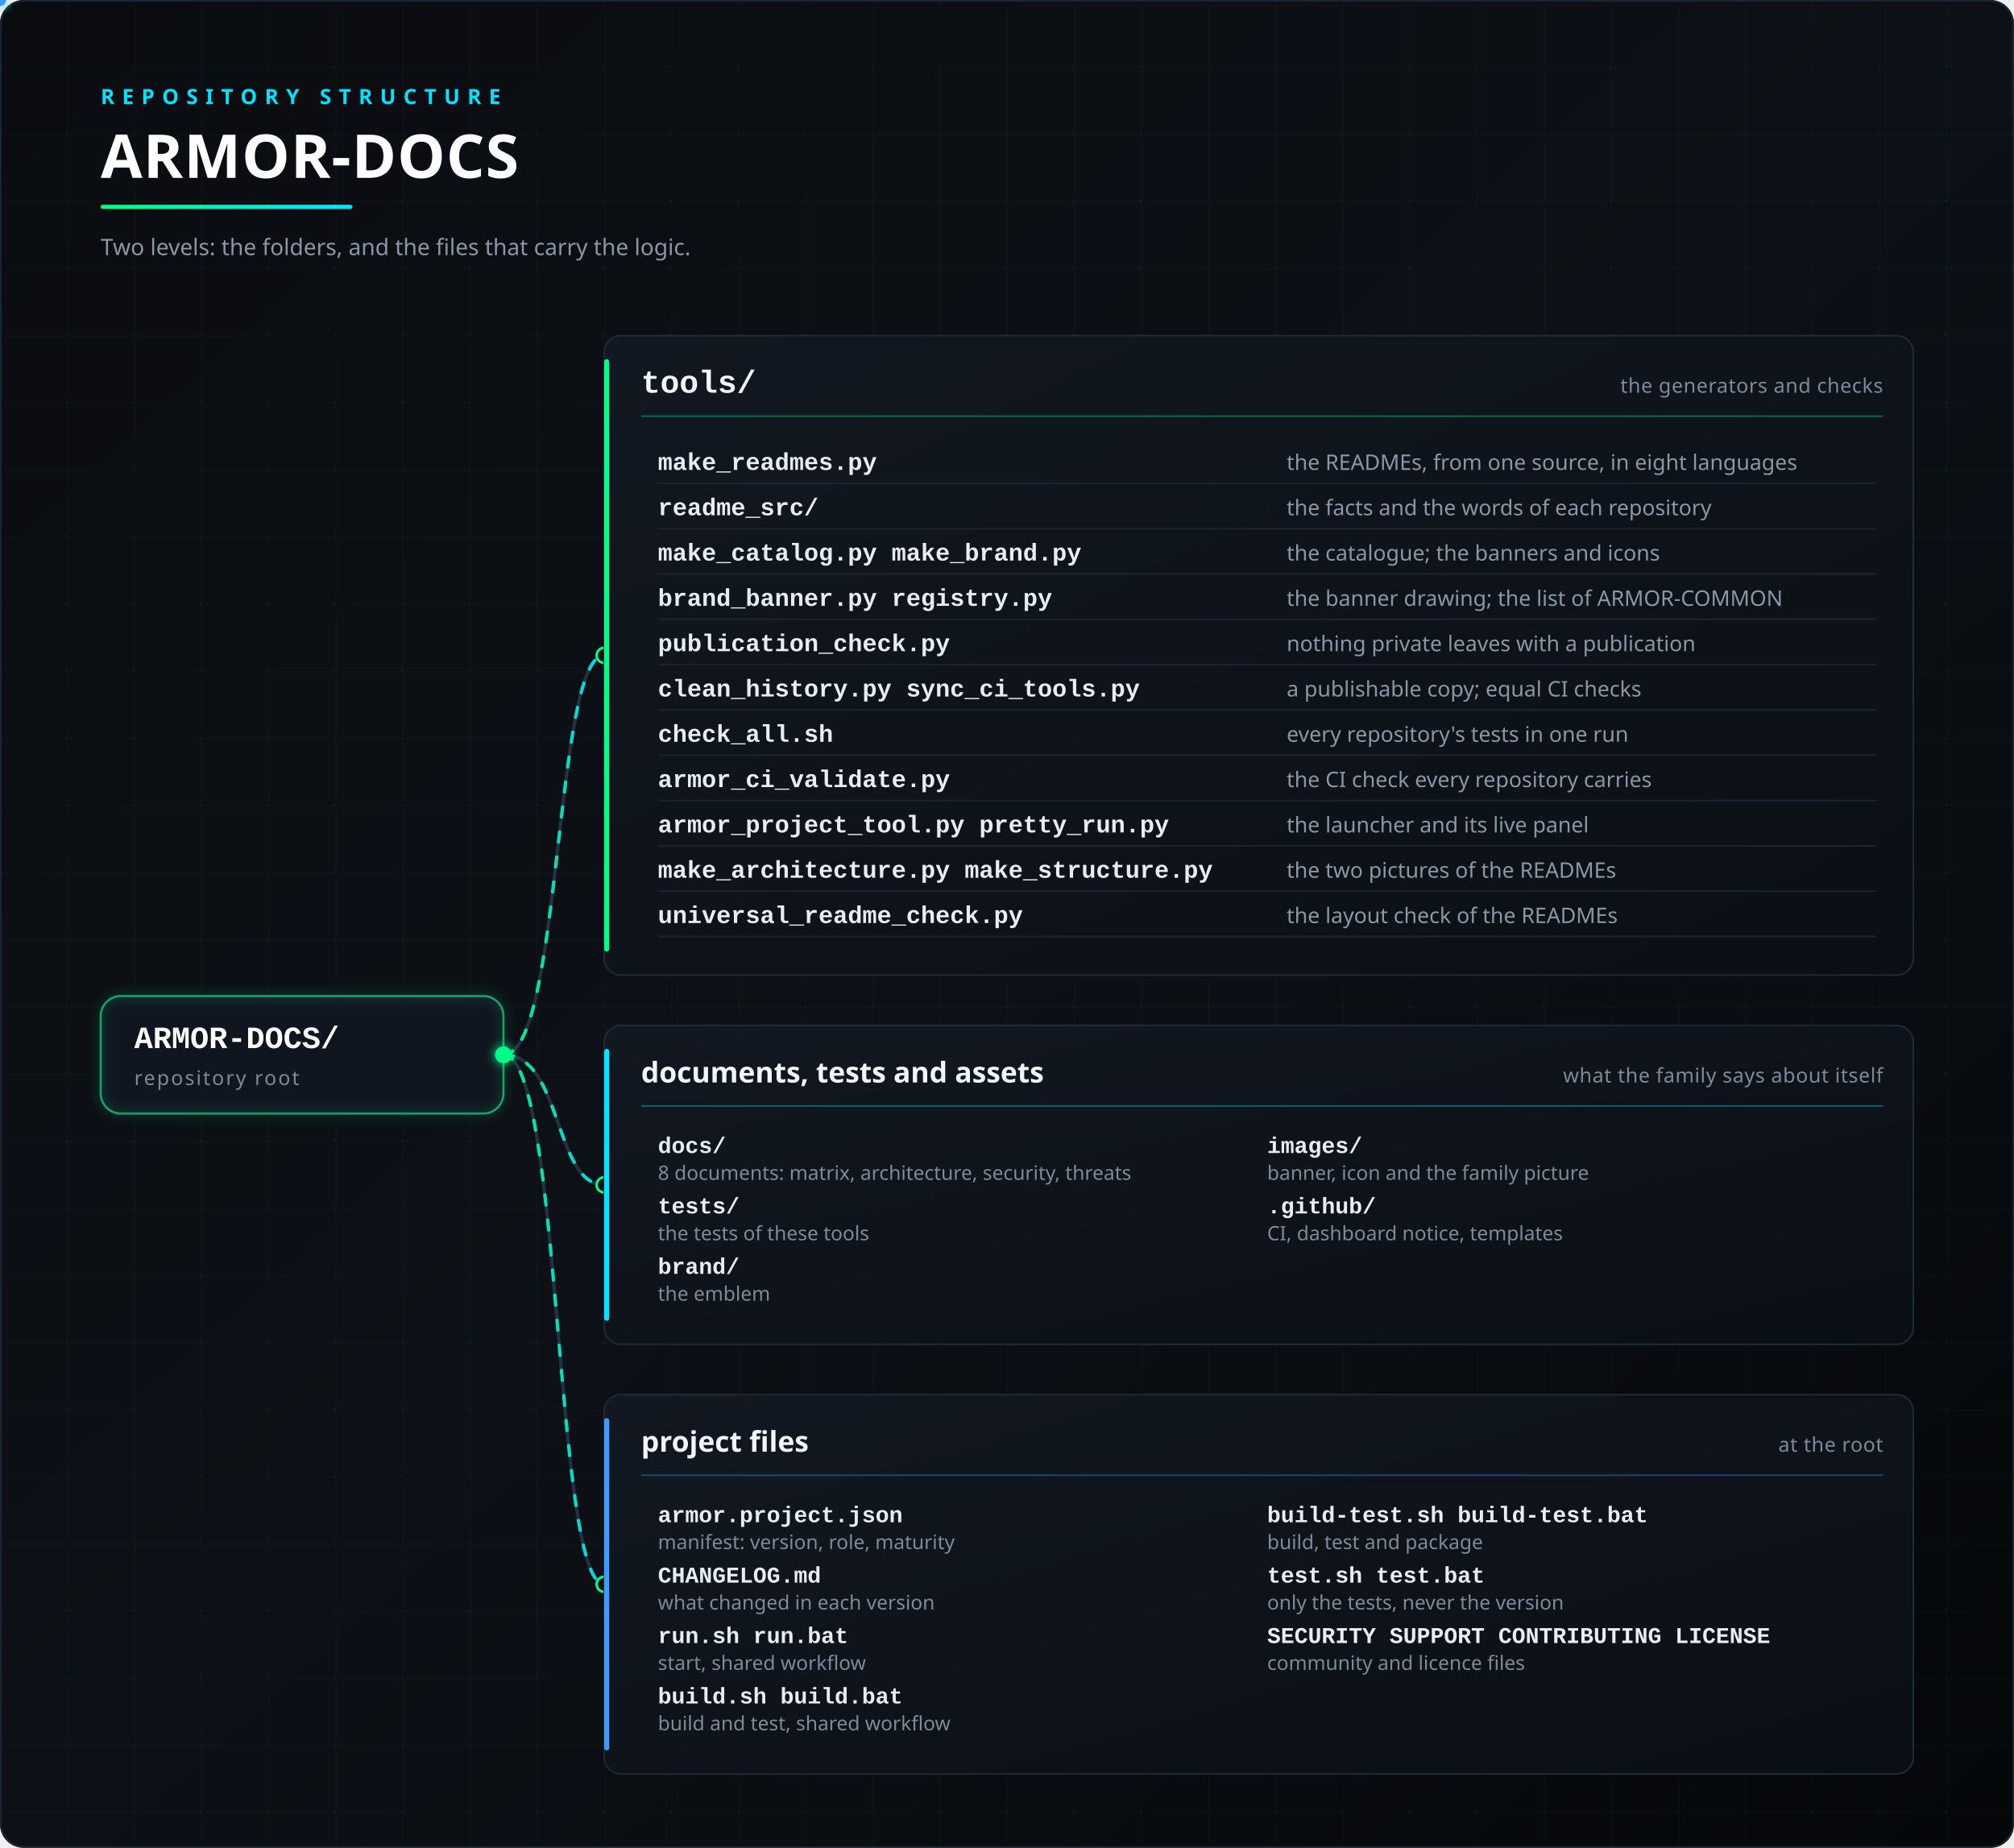
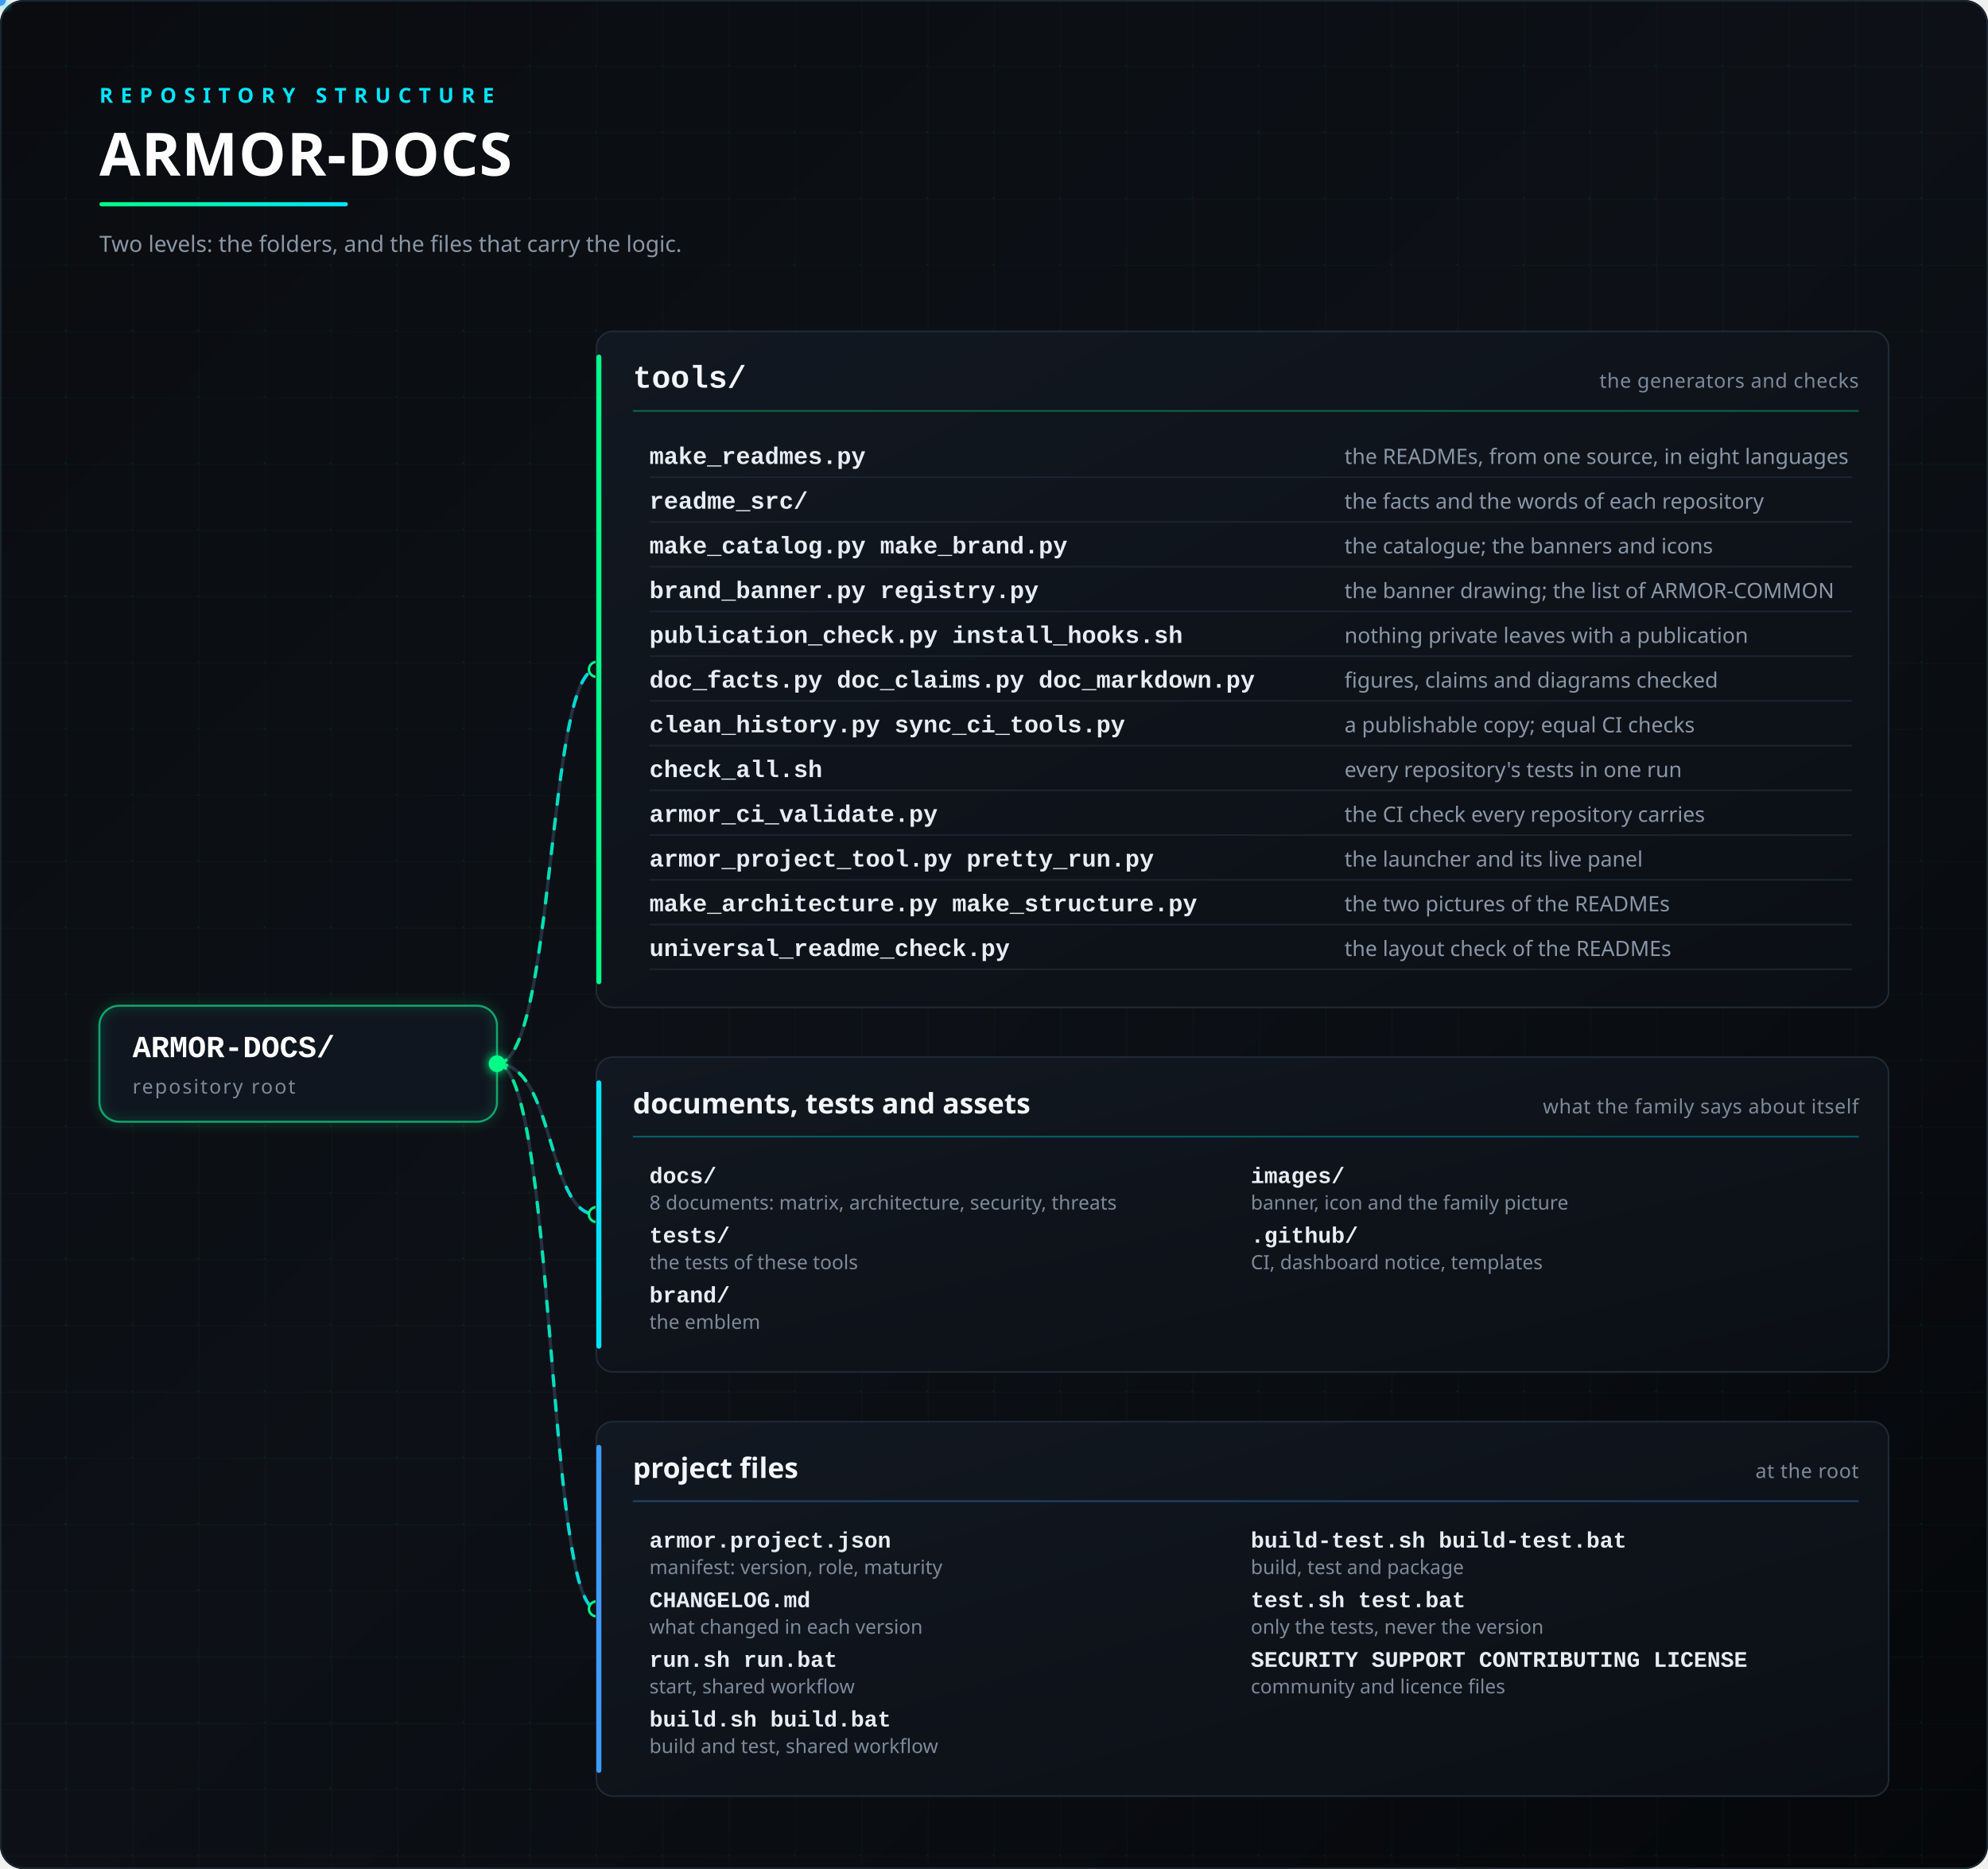
- <svg xmlns="http://www.w3.org/2000/svg" viewBox="0 0 1200 1101" width="100%" role="img" aria-labelledby="t d">
+ <svg xmlns="http://www.w3.org/2000/svg" viewBox="0 0 1200 1128" width="100%" role="img" aria-labelledby="t d">
  <defs>
    <linearGradient id="bg" x1="0" y1="0" x2="1" y2="1">
      <stop offset="0" stop-color="#0A0C10" />
      <stop offset="0.5" stop-color="#0D1117" />
      <stop offset="1" stop-color="#05070A" />
    </linearGradient>
    <linearGradient id="card" x1="0" y1="0" x2="1" y2="1">
      <stop offset="0" stop-color="#121821" />
      <stop offset="1" stop-color="#0B0F15" />
    </linearGradient>
    <linearGradient id="line" x1="0" y1="0" x2="1" y2="0">
      <stop offset="0" stop-color="#00FF88" />
      <stop offset="1" stop-color="#00E5FF" />
    </linearGradient>
    <filter id="glow" x="-50%" y="-50%" width="200%" height="200%">
      <feGaussianBlur stdDeviation="3" result="b" />
      <feMerge>
        <feMergeNode in="b" />
        <feMergeNode in="SourceGraphic" />
      </feMerge>
    </filter>
    <pattern id="grid" width="40" height="40" patternUnits="userSpaceOnUse">
      <path d="M40 0H0V40" fill="none" stroke="#00FF88" stroke-opacity="0.035" />
      <circle cx="40" cy="40" r="1" fill="#00FF88" fill-opacity="0.09" />
    </pattern>
  </defs>
-   <rect width="1200" height="1101" rx="14" fill="url(#bg)" />
-   <rect width="1200" height="1101" rx="14" fill="url(#grid)" />
-   <rect x="0.5" y="0.5" width="1199" height="1100" rx="14" fill="none" stroke="#1B2530" />
+   <rect width="1200" height="1128" rx="14" fill="url(#bg)" />
+   <rect width="1200" height="1128" rx="14" fill="url(#grid)" />
+   <rect x="0.5" y="0.5" width="1199" height="1127" rx="14" fill="none" stroke="#1B2530" />
  <text x="60" y="62" font-family="'Segoe UI','Noto Sans','Noto Sans CJK SC','Microsoft YaHei','Yu Gothic','Helvetica Neue',Helvetica,Arial,sans-serif" font-size="12.5" font-weight="600" fill="#00E5FF" text-anchor="start" letter-spacing="4.5">REPOSITORY STRUCTURE</text>
  <text x="60" y="106" font-family="'Segoe UI','Noto Sans','Noto Sans CJK SC','Microsoft YaHei','Yu Gothic','Helvetica Neue',Helvetica,Arial,sans-serif" font-size="36" font-weight="700" fill="#FFFFFF" text-anchor="start" letter-spacing="0.5">ARMOR-DOCS</text>
  <rect x="60" y="122" width="150" height="2.5" rx="1.25" fill="url(#line)">
    <animate attributeName="width" values="40;150;150" keyTimes="0;0.4;1" dur="3s" repeatCount="indefinite" />
  </rect>
  <text x="60" y="152" font-family="'Segoe UI','Noto Sans','Noto Sans CJK SC','Microsoft YaHei','Yu Gothic','Helvetica Neue',Helvetica,Arial,sans-serif" font-size="13.5" font-weight="400" fill="#8A97A6" text-anchor="start">Two levels: the folders, and the files that carry the logic.</text>
-   <path id="c0" d="M300,628.5 C335,628.5 330,390.5 360,390.5" fill="none" stroke="#243140" stroke-width="2" />
-   <path d="M300,628.5 C335,628.5 330,390.5 360,390.5" fill="none" stroke="url(#line)" stroke-width="2" stroke-linecap="round" stroke-dasharray="6 9" opacity="0.9">
+   <path id="c0" d="M300,642 C335,642 330,404 360,404" fill="none" stroke="#243140" stroke-width="2" />
+   <path d="M300,642 C335,642 330,404 360,404" fill="none" stroke="url(#line)" stroke-width="2" stroke-linecap="round" stroke-dasharray="6 9" opacity="0.9">
    <animate attributeName="stroke-dashoffset" from="0" to="-30" dur="1.6s" repeatCount="indefinite" />
  </path>
-   <circle cx="360" cy="390.5" r="4.5" fill="#0D1117" stroke="#00FF88" stroke-width="1.5" />
-   <path id="c1" d="M300,628.5 C335,628.5 330,706 360,706" fill="none" stroke="#243140" stroke-width="2" />
-   <path d="M300,628.5 C335,628.5 330,706 360,706" fill="none" stroke="url(#line)" stroke-width="2" stroke-linecap="round" stroke-dasharray="6 9" opacity="0.9">
+   <circle cx="360" cy="404" r="4.5" fill="#0D1117" stroke="#00FF88" stroke-width="1.5" />
+   <path id="c1" d="M300,642 C335,642 330,733 360,733" fill="none" stroke="#243140" stroke-width="2" />
+   <path d="M300,642 C335,642 330,733 360,733" fill="none" stroke="url(#line)" stroke-width="2" stroke-linecap="round" stroke-dasharray="6 9" opacity="0.9">
    <animate attributeName="stroke-dashoffset" from="0" to="-30" dur="1.6s" repeatCount="indefinite" />
  </path>
-   <circle cx="360" cy="706" r="4.5" fill="#0D1117" stroke="#00FF88" stroke-width="1.5" />
-   <path id="c2" d="M300,628.5 C335,628.5 330,944 360,944" fill="none" stroke="#243140" stroke-width="2" />
-   <path d="M300,628.5 C335,628.5 330,944 360,944" fill="none" stroke="url(#line)" stroke-width="2" stroke-linecap="round" stroke-dasharray="6 9" opacity="0.9">
+   <circle cx="360" cy="733" r="4.5" fill="#0D1117" stroke="#00FF88" stroke-width="1.5" />
+   <path id="c2" d="M300,642 C335,642 330,971 360,971" fill="none" stroke="#243140" stroke-width="2" />
+   <path d="M300,642 C335,642 330,971 360,971" fill="none" stroke="url(#line)" stroke-width="2" stroke-linecap="round" stroke-dasharray="6 9" opacity="0.9">
    <animate attributeName="stroke-dashoffset" from="0" to="-30" dur="1.6s" repeatCount="indefinite" />
  </path>
-   <circle cx="360" cy="944" r="4.5" fill="#0D1117" stroke="#00FF88" stroke-width="1.5" />
+   <circle cx="360" cy="971" r="4.5" fill="#0D1117" stroke="#00FF88" stroke-width="1.5" />
  <circle r="3.5" fill="#00FF88" filter="url(#glow)">
    <animateMotion dur="3.4s" repeatCount="indefinite">
      <mpath href="#c0" />
    </animateMotion>
  </circle>
  <circle r="3.5" fill="#00E5FF" filter="url(#glow)">
    <animateMotion dur="4.2s" repeatCount="indefinite">
      <mpath href="#c1" />
    </animateMotion>
  </circle>
  <circle r="3.5" fill="#3D9BFF" filter="url(#glow)">
    <animateMotion dur="5.0s" repeatCount="indefinite">
      <mpath href="#c2" />
    </animateMotion>
  </circle>
-   <rect x="60" y="593.5" width="240" height="70" rx="12" fill="#0F1620" stroke="#2A3A4C" stroke-width="1.2" />
-   <rect x="60" y="593.5" width="240" height="70" rx="12" fill="none" stroke="#00FF88" stroke-opacity="0.5" stroke-width="1.2" filter="url(#glow)">
+   <rect x="60" y="607" width="240" height="70" rx="12" fill="#0F1620" stroke="#2A3A4C" stroke-width="1.2" />
+   <rect x="60" y="607" width="240" height="70" rx="12" fill="none" stroke="#00FF88" stroke-opacity="0.5" stroke-width="1.2" filter="url(#glow)">
    <animate attributeName="stroke-opacity" values="0.15;0.6;0.15" dur="3.6s" repeatCount="indefinite" />
  </rect>
-   <text x="80" y="624.5" font-family="'JetBrains Mono','Cascadia Code','SFMono-Regular',Consolas,'Liberation Mono',monospace" font-size="18.5" font-weight="700" fill="#FFFFFF" text-anchor="start">ARMOR-DOCS/</text>
-   <text x="80" y="646.5" font-family="'Segoe UI','Noto Sans','Noto Sans CJK SC','Microsoft YaHei','Yu Gothic','Helvetica Neue',Helvetica,Arial,sans-serif" font-size="12" font-weight="400" fill="#7D8A99" text-anchor="start" letter-spacing="1">repository root</text>
-   <circle cx="300" cy="628.5" r="5" fill="#00FF88" filter="url(#glow)" />
-   <rect x="360" y="200" width="780" height="381" rx="10" fill="url(#card)" stroke="#1E2A36" stroke-width="1" />
-   <rect x="360" y="214" width="3" height="353" rx="1.5" fill="#00FF88">
+   <text x="80" y="638" font-family="'JetBrains Mono','Cascadia Code','SFMono-Regular',Consolas,'Liberation Mono',monospace" font-size="18.5" font-weight="700" fill="#FFFFFF" text-anchor="start">ARMOR-DOCS/</text>
+   <text x="80" y="660" font-family="'Segoe UI','Noto Sans','Noto Sans CJK SC','Microsoft YaHei','Yu Gothic','Helvetica Neue',Helvetica,Arial,sans-serif" font-size="12" font-weight="400" fill="#7D8A99" text-anchor="start" letter-spacing="1">repository root</text>
+   <circle cx="300" cy="642" r="5" fill="#00FF88" filter="url(#glow)" />
+   <rect x="360" y="200" width="780" height="408" rx="10" fill="url(#card)" stroke="#1E2A36" stroke-width="1" />
+   <rect x="360" y="214" width="3" height="380" rx="1.5" fill="#00FF88">
    <animate attributeName="opacity" values="0.55;1;0.55" dur="4s" begin="0s" repeatCount="indefinite" />
  </rect>
  <text x="382" y="234" font-family="'JetBrains Mono','Cascadia Code','SFMono-Regular',Consolas,'Liberation Mono',monospace" font-size="19" font-weight="700" fill="#F2F6FA" text-anchor="start">tools/</text>
  <text x="1122" y="234" font-family="'Segoe UI','Noto Sans','Noto Sans CJK SC','Microsoft YaHei','Yu Gothic','Helvetica Neue',Helvetica,Arial,sans-serif" font-size="12" font-weight="400" fill="#7D8A99" text-anchor="end" letter-spacing="0.3">the generators and checks</text>
  <line x1="382" y1="248" x2="1122" y2="248" stroke="#00FF88" stroke-opacity="0.35" stroke-width="1" />
  <text x="392" y="280" font-family="'JetBrains Mono','Cascadia Code','SFMono-Regular',Consolas,'Liberation Mono',monospace" font-size="14.5" font-weight="600" fill="#E6EDF3" text-anchor="start">make_readmes.py</text>
-   <text x="766.61" y="280" font-family="'Segoe UI','Noto Sans','Noto Sans CJK SC','Microsoft YaHei','Yu Gothic','Helvetica Neue',Helvetica,Arial,sans-serif" font-size="12.8" font-weight="400" fill="#8A97A6" text-anchor="start">the READMEs, from one source, in eight languages</text>
+   <text x="811.56" y="280" font-family="'Segoe UI','Noto Sans','Noto Sans CJK SC','Microsoft YaHei','Yu Gothic','Helvetica Neue',Helvetica,Arial,sans-serif" font-size="12.8" font-weight="400" fill="#8A97A6" text-anchor="start">the READMEs, from one source, in eight languages</text>
  <line x1="392" y1="288" x2="1118" y2="288" stroke="#1A2430" stroke-width="1" />
  <text x="392" y="307" font-family="'JetBrains Mono','Cascadia Code','SFMono-Regular',Consolas,'Liberation Mono',monospace" font-size="14.5" font-weight="600" fill="#E6EDF3" text-anchor="start">readme_src/</text>
-   <text x="766.61" y="307" font-family="'Segoe UI','Noto Sans','Noto Sans CJK SC','Microsoft YaHei','Yu Gothic','Helvetica Neue',Helvetica,Arial,sans-serif" font-size="12.8" font-weight="400" fill="#8A97A6" text-anchor="start">the facts and the words of each repository</text>
+   <text x="811.56" y="307" font-family="'Segoe UI','Noto Sans','Noto Sans CJK SC','Microsoft YaHei','Yu Gothic','Helvetica Neue',Helvetica,Arial,sans-serif" font-size="12.8" font-weight="400" fill="#8A97A6" text-anchor="start">the facts and the words of each repository</text>
  <line x1="392" y1="315" x2="1118" y2="315" stroke="#1A2430" stroke-width="1" />
  <text x="392" y="334" font-family="'JetBrains Mono','Cascadia Code','SFMono-Regular',Consolas,'Liberation Mono',monospace" font-size="14.5" font-weight="600" fill="#E6EDF3" text-anchor="start">make_catalog.py  make_brand.py</text>
-   <text x="766.61" y="334" font-family="'Segoe UI','Noto Sans','Noto Sans CJK SC','Microsoft YaHei','Yu Gothic','Helvetica Neue',Helvetica,Arial,sans-serif" font-size="12.8" font-weight="400" fill="#8A97A6" text-anchor="start">the catalogue; the banners and icons</text>
+   <text x="811.56" y="334" font-family="'Segoe UI','Noto Sans','Noto Sans CJK SC','Microsoft YaHei','Yu Gothic','Helvetica Neue',Helvetica,Arial,sans-serif" font-size="12.8" font-weight="400" fill="#8A97A6" text-anchor="start">the catalogue; the banners and icons</text>
  <line x1="392" y1="342" x2="1118" y2="342" stroke="#1A2430" stroke-width="1" />
  <text x="392" y="361" font-family="'JetBrains Mono','Cascadia Code','SFMono-Regular',Consolas,'Liberation Mono',monospace" font-size="14.5" font-weight="600" fill="#E6EDF3" text-anchor="start">brand_banner.py  registry.py</text>
-   <text x="766.61" y="361" font-family="'Segoe UI','Noto Sans','Noto Sans CJK SC','Microsoft YaHei','Yu Gothic','Helvetica Neue',Helvetica,Arial,sans-serif" font-size="12.8" font-weight="400" fill="#8A97A6" text-anchor="start">the banner drawing; the list of ARMOR-COMMON</text>
+   <text x="811.56" y="361" font-family="'Segoe UI','Noto Sans','Noto Sans CJK SC','Microsoft YaHei','Yu Gothic','Helvetica Neue',Helvetica,Arial,sans-serif" font-size="12.8" font-weight="400" fill="#8A97A6" text-anchor="start">the banner drawing; the list of ARMOR-COMMON</text>
  <line x1="392" y1="369" x2="1118" y2="369" stroke="#1A2430" stroke-width="1" />
-   <text x="392" y="388" font-family="'JetBrains Mono','Cascadia Code','SFMono-Regular',Consolas,'Liberation Mono',monospace" font-size="14.5" font-weight="600" fill="#E6EDF3" text-anchor="start">publication_check.py</text>
-   <text x="766.61" y="388" font-family="'Segoe UI','Noto Sans','Noto Sans CJK SC','Microsoft YaHei','Yu Gothic','Helvetica Neue',Helvetica,Arial,sans-serif" font-size="12.8" font-weight="400" fill="#8A97A6" text-anchor="start">nothing private leaves with a publication</text>
+   <text x="392" y="388" font-family="'JetBrains Mono','Cascadia Code','SFMono-Regular',Consolas,'Liberation Mono',monospace" font-size="14.5" font-weight="600" fill="#E6EDF3" text-anchor="start">publication_check.py  install_hooks.sh</text>
+   <text x="811.56" y="388" font-family="'Segoe UI','Noto Sans','Noto Sans CJK SC','Microsoft YaHei','Yu Gothic','Helvetica Neue',Helvetica,Arial,sans-serif" font-size="12.8" font-weight="400" fill="#8A97A6" text-anchor="start">nothing private leaves with a publication</text>
  <line x1="392" y1="396" x2="1118" y2="396" stroke="#1A2430" stroke-width="1" />
-   <text x="392" y="415" font-family="'JetBrains Mono','Cascadia Code','SFMono-Regular',Consolas,'Liberation Mono',monospace" font-size="14.5" font-weight="600" fill="#E6EDF3" text-anchor="start">clean_history.py  sync_ci_tools.py</text>
-   <text x="766.61" y="415" font-family="'Segoe UI','Noto Sans','Noto Sans CJK SC','Microsoft YaHei','Yu Gothic','Helvetica Neue',Helvetica,Arial,sans-serif" font-size="12.8" font-weight="400" fill="#8A97A6" text-anchor="start">a publishable copy; equal CI checks</text>
+   <text x="392" y="415" font-family="'JetBrains Mono','Cascadia Code','SFMono-Regular',Consolas,'Liberation Mono',monospace" font-size="14.5" font-weight="600" fill="#E6EDF3" text-anchor="start">doc_facts.py  doc_claims.py  doc_markdown.py</text>
+   <text x="811.56" y="415" font-family="'Segoe UI','Noto Sans','Noto Sans CJK SC','Microsoft YaHei','Yu Gothic','Helvetica Neue',Helvetica,Arial,sans-serif" font-size="12.8" font-weight="400" fill="#8A97A6" text-anchor="start">figures, claims and diagrams checked</text>
  <line x1="392" y1="423" x2="1118" y2="423" stroke="#1A2430" stroke-width="1" />
-   <text x="392" y="442" font-family="'JetBrains Mono','Cascadia Code','SFMono-Regular',Consolas,'Liberation Mono',monospace" font-size="14.5" font-weight="600" fill="#E6EDF3" text-anchor="start">check_all.sh</text>
-   <text x="766.61" y="442" font-family="'Segoe UI','Noto Sans','Noto Sans CJK SC','Microsoft YaHei','Yu Gothic','Helvetica Neue',Helvetica,Arial,sans-serif" font-size="12.8" font-weight="400" fill="#8A97A6" text-anchor="start">every repository's tests in one run</text>
+   <text x="392" y="442" font-family="'JetBrains Mono','Cascadia Code','SFMono-Regular',Consolas,'Liberation Mono',monospace" font-size="14.5" font-weight="600" fill="#E6EDF3" text-anchor="start">clean_history.py  sync_ci_tools.py</text>
+   <text x="811.56" y="442" font-family="'Segoe UI','Noto Sans','Noto Sans CJK SC','Microsoft YaHei','Yu Gothic','Helvetica Neue',Helvetica,Arial,sans-serif" font-size="12.8" font-weight="400" fill="#8A97A6" text-anchor="start">a publishable copy; equal CI checks</text>
  <line x1="392" y1="450" x2="1118" y2="450" stroke="#1A2430" stroke-width="1" />
-   <text x="392" y="469" font-family="'JetBrains Mono','Cascadia Code','SFMono-Regular',Consolas,'Liberation Mono',monospace" font-size="14.5" font-weight="600" fill="#E6EDF3" text-anchor="start">armor_ci_validate.py</text>
-   <text x="766.61" y="469" font-family="'Segoe UI','Noto Sans','Noto Sans CJK SC','Microsoft YaHei','Yu Gothic','Helvetica Neue',Helvetica,Arial,sans-serif" font-size="12.8" font-weight="400" fill="#8A97A6" text-anchor="start">the CI check every repository carries</text>
+   <text x="392" y="469" font-family="'JetBrains Mono','Cascadia Code','SFMono-Regular',Consolas,'Liberation Mono',monospace" font-size="14.5" font-weight="600" fill="#E6EDF3" text-anchor="start">check_all.sh</text>
+   <text x="811.56" y="469" font-family="'Segoe UI','Noto Sans','Noto Sans CJK SC','Microsoft YaHei','Yu Gothic','Helvetica Neue',Helvetica,Arial,sans-serif" font-size="12.8" font-weight="400" fill="#8A97A6" text-anchor="start">every repository's tests in one run</text>
  <line x1="392" y1="477" x2="1118" y2="477" stroke="#1A2430" stroke-width="1" />
-   <text x="392" y="496" font-family="'JetBrains Mono','Cascadia Code','SFMono-Regular',Consolas,'Liberation Mono',monospace" font-size="14.5" font-weight="600" fill="#E6EDF3" text-anchor="start">armor_project_tool.py  pretty_run.py</text>
-   <text x="766.61" y="496" font-family="'Segoe UI','Noto Sans','Noto Sans CJK SC','Microsoft YaHei','Yu Gothic','Helvetica Neue',Helvetica,Arial,sans-serif" font-size="12.8" font-weight="400" fill="#8A97A6" text-anchor="start">the launcher and its live panel</text>
+   <text x="392" y="496" font-family="'JetBrains Mono','Cascadia Code','SFMono-Regular',Consolas,'Liberation Mono',monospace" font-size="14.5" font-weight="600" fill="#E6EDF3" text-anchor="start">armor_ci_validate.py</text>
+   <text x="811.56" y="496" font-family="'Segoe UI','Noto Sans','Noto Sans CJK SC','Microsoft YaHei','Yu Gothic','Helvetica Neue',Helvetica,Arial,sans-serif" font-size="12.8" font-weight="400" fill="#8A97A6" text-anchor="start">the CI check every repository carries</text>
  <line x1="392" y1="504" x2="1118" y2="504" stroke="#1A2430" stroke-width="1" />
-   <text x="392" y="523" font-family="'JetBrains Mono','Cascadia Code','SFMono-Regular',Consolas,'Liberation Mono',monospace" font-size="14.5" font-weight="600" fill="#E6EDF3" text-anchor="start">make_architecture.py  make_structure.py</text>
-   <text x="766.61" y="523" font-family="'Segoe UI','Noto Sans','Noto Sans CJK SC','Microsoft YaHei','Yu Gothic','Helvetica Neue',Helvetica,Arial,sans-serif" font-size="12.8" font-weight="400" fill="#8A97A6" text-anchor="start">the two pictures of the READMEs</text>
+   <text x="392" y="523" font-family="'JetBrains Mono','Cascadia Code','SFMono-Regular',Consolas,'Liberation Mono',monospace" font-size="14.5" font-weight="600" fill="#E6EDF3" text-anchor="start">armor_project_tool.py  pretty_run.py</text>
+   <text x="811.56" y="523" font-family="'Segoe UI','Noto Sans','Noto Sans CJK SC','Microsoft YaHei','Yu Gothic','Helvetica Neue',Helvetica,Arial,sans-serif" font-size="12.8" font-weight="400" fill="#8A97A6" text-anchor="start">the launcher and its live panel</text>
  <line x1="392" y1="531" x2="1118" y2="531" stroke="#1A2430" stroke-width="1" />
-   <text x="392" y="550" font-family="'JetBrains Mono','Cascadia Code','SFMono-Regular',Consolas,'Liberation Mono',monospace" font-size="14.5" font-weight="600" fill="#E6EDF3" text-anchor="start">universal_readme_check.py</text>
-   <text x="766.61" y="550" font-family="'Segoe UI','Noto Sans','Noto Sans CJK SC','Microsoft YaHei','Yu Gothic','Helvetica Neue',Helvetica,Arial,sans-serif" font-size="12.8" font-weight="400" fill="#8A97A6" text-anchor="start">the layout check of the READMEs</text>
+   <text x="392" y="550" font-family="'JetBrains Mono','Cascadia Code','SFMono-Regular',Consolas,'Liberation Mono',monospace" font-size="14.5" font-weight="600" fill="#E6EDF3" text-anchor="start">make_architecture.py  make_structure.py</text>
+   <text x="811.56" y="550" font-family="'Segoe UI','Noto Sans','Noto Sans CJK SC','Microsoft YaHei','Yu Gothic','Helvetica Neue',Helvetica,Arial,sans-serif" font-size="12.8" font-weight="400" fill="#8A97A6" text-anchor="start">the two pictures of the READMEs</text>
  <line x1="392" y1="558" x2="1118" y2="558" stroke="#1A2430" stroke-width="1" />
-   <rect x="360" y="611" width="780" height="190" rx="10" fill="url(#card)" stroke="#1E2A36" stroke-width="1" />
-   <rect x="360" y="625" width="3" height="162" rx="1.5" fill="#00E5FF">
+   <text x="392" y="577" font-family="'JetBrains Mono','Cascadia Code','SFMono-Regular',Consolas,'Liberation Mono',monospace" font-size="14.5" font-weight="600" fill="#E6EDF3" text-anchor="start">universal_readme_check.py</text>
+   <text x="811.56" y="577" font-family="'Segoe UI','Noto Sans','Noto Sans CJK SC','Microsoft YaHei','Yu Gothic','Helvetica Neue',Helvetica,Arial,sans-serif" font-size="12.8" font-weight="400" fill="#8A97A6" text-anchor="start">the layout check of the READMEs</text>
+   <line x1="392" y1="585" x2="1118" y2="585" stroke="#1A2430" stroke-width="1" />
+   <rect x="360" y="638" width="780" height="190" rx="10" fill="url(#card)" stroke="#1E2A36" stroke-width="1" />
+   <rect x="360" y="652" width="3" height="162" rx="1.5" fill="#00E5FF">
    <animate attributeName="opacity" values="0.55;1;0.55" dur="4s" begin="0.6s" repeatCount="indefinite" />
  </rect>
-   <text x="382" y="645" font-family="'Segoe UI','Noto Sans','Noto Sans CJK SC','Microsoft YaHei','Yu Gothic','Helvetica Neue',Helvetica,Arial,sans-serif" font-size="17" font-weight="700" fill="#F2F6FA" text-anchor="start">documents, tests and assets</text>
-   <text x="1122" y="645" font-family="'Segoe UI','Noto Sans','Noto Sans CJK SC','Microsoft YaHei','Yu Gothic','Helvetica Neue',Helvetica,Arial,sans-serif" font-size="12" font-weight="400" fill="#7D8A99" text-anchor="end" letter-spacing="0.3">what the family says about itself</text>
-   <line x1="382" y1="659" x2="1122" y2="659" stroke="#00E5FF" stroke-opacity="0.35" stroke-width="1" />
-   <text x="392" y="687" font-family="'JetBrains Mono','Cascadia Code','SFMono-Regular',Consolas,'Liberation Mono',monospace" font-size="13.5" font-weight="600" fill="#E6EDF3" text-anchor="start">docs/</text>
-   <text x="392" y="703" font-family="'Segoe UI','Noto Sans','Noto Sans CJK SC','Microsoft YaHei','Yu Gothic','Helvetica Neue',Helvetica,Arial,sans-serif" font-size="11.8" font-weight="400" fill="#7D8A99" text-anchor="start">8 documents: matrix, architecture, security, threats</text>
-   <text x="392" y="723" font-family="'JetBrains Mono','Cascadia Code','SFMono-Regular',Consolas,'Liberation Mono',monospace" font-size="13.5" font-weight="600" fill="#E6EDF3" text-anchor="start">tests/</text>
-   <text x="392" y="739" font-family="'Segoe UI','Noto Sans','Noto Sans CJK SC','Microsoft YaHei','Yu Gothic','Helvetica Neue',Helvetica,Arial,sans-serif" font-size="11.8" font-weight="400" fill="#7D8A99" text-anchor="start">the tests of these tools</text>
-   <text x="392" y="759" font-family="'JetBrains Mono','Cascadia Code','SFMono-Regular',Consolas,'Liberation Mono',monospace" font-size="13.5" font-weight="600" fill="#E6EDF3" text-anchor="start">brand/</text>
-   <text x="392" y="775" font-family="'Segoe UI','Noto Sans','Noto Sans CJK SC','Microsoft YaHei','Yu Gothic','Helvetica Neue',Helvetica,Arial,sans-serif" font-size="11.8" font-weight="400" fill="#7D8A99" text-anchor="start">the emblem</text>
-   <text x="755" y="687" font-family="'JetBrains Mono','Cascadia Code','SFMono-Regular',Consolas,'Liberation Mono',monospace" font-size="13.5" font-weight="600" fill="#E6EDF3" text-anchor="start">images/</text>
-   <text x="755" y="703" font-family="'Segoe UI','Noto Sans','Noto Sans CJK SC','Microsoft YaHei','Yu Gothic','Helvetica Neue',Helvetica,Arial,sans-serif" font-size="11.8" font-weight="400" fill="#7D8A99" text-anchor="start">banner, icon and the family picture</text>
-   <text x="755" y="723" font-family="'JetBrains Mono','Cascadia Code','SFMono-Regular',Consolas,'Liberation Mono',monospace" font-size="13.5" font-weight="600" fill="#E6EDF3" text-anchor="start">.github/</text>
-   <text x="755" y="739" font-family="'Segoe UI','Noto Sans','Noto Sans CJK SC','Microsoft YaHei','Yu Gothic','Helvetica Neue',Helvetica,Arial,sans-serif" font-size="11.8" font-weight="400" fill="#7D8A99" text-anchor="start">CI, dashboard notice, templates</text>
-   <rect x="360" y="831" width="780" height="226" rx="10" fill="url(#card)" stroke="#1E2A36" stroke-width="1" />
-   <rect x="360" y="845" width="3" height="198" rx="1.5" fill="#3D9BFF">
+   <text x="382" y="672" font-family="'Segoe UI','Noto Sans','Noto Sans CJK SC','Microsoft YaHei','Yu Gothic','Helvetica Neue',Helvetica,Arial,sans-serif" font-size="17" font-weight="700" fill="#F2F6FA" text-anchor="start">documents, tests and assets</text>
+   <text x="1122" y="672" font-family="'Segoe UI','Noto Sans','Noto Sans CJK SC','Microsoft YaHei','Yu Gothic','Helvetica Neue',Helvetica,Arial,sans-serif" font-size="12" font-weight="400" fill="#7D8A99" text-anchor="end" letter-spacing="0.3">what the family says about itself</text>
+   <line x1="382" y1="686" x2="1122" y2="686" stroke="#00E5FF" stroke-opacity="0.35" stroke-width="1" />
+   <text x="392" y="714" font-family="'JetBrains Mono','Cascadia Code','SFMono-Regular',Consolas,'Liberation Mono',monospace" font-size="13.5" font-weight="600" fill="#E6EDF3" text-anchor="start">docs/</text>
+   <text x="392" y="730" font-family="'Segoe UI','Noto Sans','Noto Sans CJK SC','Microsoft YaHei','Yu Gothic','Helvetica Neue',Helvetica,Arial,sans-serif" font-size="11.8" font-weight="400" fill="#7D8A99" text-anchor="start">8 documents: matrix, architecture, security, threats</text>
+   <text x="392" y="750" font-family="'JetBrains Mono','Cascadia Code','SFMono-Regular',Consolas,'Liberation Mono',monospace" font-size="13.5" font-weight="600" fill="#E6EDF3" text-anchor="start">tests/</text>
+   <text x="392" y="766" font-family="'Segoe UI','Noto Sans','Noto Sans CJK SC','Microsoft YaHei','Yu Gothic','Helvetica Neue',Helvetica,Arial,sans-serif" font-size="11.8" font-weight="400" fill="#7D8A99" text-anchor="start">the tests of these tools</text>
+   <text x="392" y="786" font-family="'JetBrains Mono','Cascadia Code','SFMono-Regular',Consolas,'Liberation Mono',monospace" font-size="13.5" font-weight="600" fill="#E6EDF3" text-anchor="start">brand/</text>
+   <text x="392" y="802" font-family="'Segoe UI','Noto Sans','Noto Sans CJK SC','Microsoft YaHei','Yu Gothic','Helvetica Neue',Helvetica,Arial,sans-serif" font-size="11.8" font-weight="400" fill="#7D8A99" text-anchor="start">the emblem</text>
+   <text x="755" y="714" font-family="'JetBrains Mono','Cascadia Code','SFMono-Regular',Consolas,'Liberation Mono',monospace" font-size="13.5" font-weight="600" fill="#E6EDF3" text-anchor="start">images/</text>
+   <text x="755" y="730" font-family="'Segoe UI','Noto Sans','Noto Sans CJK SC','Microsoft YaHei','Yu Gothic','Helvetica Neue',Helvetica,Arial,sans-serif" font-size="11.8" font-weight="400" fill="#7D8A99" text-anchor="start">banner, icon and the family picture</text>
+   <text x="755" y="750" font-family="'JetBrains Mono','Cascadia Code','SFMono-Regular',Consolas,'Liberation Mono',monospace" font-size="13.5" font-weight="600" fill="#E6EDF3" text-anchor="start">.github/</text>
+   <text x="755" y="766" font-family="'Segoe UI','Noto Sans','Noto Sans CJK SC','Microsoft YaHei','Yu Gothic','Helvetica Neue',Helvetica,Arial,sans-serif" font-size="11.8" font-weight="400" fill="#7D8A99" text-anchor="start">CI, dashboard notice, templates</text>
+   <rect x="360" y="858" width="780" height="226" rx="10" fill="url(#card)" stroke="#1E2A36" stroke-width="1" />
+   <rect x="360" y="872" width="3" height="198" rx="1.5" fill="#3D9BFF">
    <animate attributeName="opacity" values="0.55;1;0.55" dur="4s" begin="1.2s" repeatCount="indefinite" />
  </rect>
-   <text x="382" y="865" font-family="'Segoe UI','Noto Sans','Noto Sans CJK SC','Microsoft YaHei','Yu Gothic','Helvetica Neue',Helvetica,Arial,sans-serif" font-size="17" font-weight="700" fill="#F2F6FA" text-anchor="start">project files</text>
-   <text x="1122" y="865" font-family="'Segoe UI','Noto Sans','Noto Sans CJK SC','Microsoft YaHei','Yu Gothic','Helvetica Neue',Helvetica,Arial,sans-serif" font-size="12" font-weight="400" fill="#7D8A99" text-anchor="end" letter-spacing="0.3">at the root</text>
-   <line x1="382" y1="879" x2="1122" y2="879" stroke="#3D9BFF" stroke-opacity="0.35" stroke-width="1" />
-   <text x="392" y="907" font-family="'JetBrains Mono','Cascadia Code','SFMono-Regular',Consolas,'Liberation Mono',monospace" font-size="13.5" font-weight="600" fill="#E6EDF3" text-anchor="start">armor.project.json</text>
-   <text x="392" y="923" font-family="'Segoe UI','Noto Sans','Noto Sans CJK SC','Microsoft YaHei','Yu Gothic','Helvetica Neue',Helvetica,Arial,sans-serif" font-size="11.8" font-weight="400" fill="#7D8A99" text-anchor="start">manifest: version, role, maturity</text>
-   <text x="392" y="943" font-family="'JetBrains Mono','Cascadia Code','SFMono-Regular',Consolas,'Liberation Mono',monospace" font-size="13.5" font-weight="600" fill="#E6EDF3" text-anchor="start">CHANGELOG.md</text>
-   <text x="392" y="959" font-family="'Segoe UI','Noto Sans','Noto Sans CJK SC','Microsoft YaHei','Yu Gothic','Helvetica Neue',Helvetica,Arial,sans-serif" font-size="11.8" font-weight="400" fill="#7D8A99" text-anchor="start">what changed in each version</text>
-   <text x="392" y="979" font-family="'JetBrains Mono','Cascadia Code','SFMono-Regular',Consolas,'Liberation Mono',monospace" font-size="13.5" font-weight="600" fill="#E6EDF3" text-anchor="start">run.sh  run.bat</text>
-   <text x="392" y="995" font-family="'Segoe UI','Noto Sans','Noto Sans CJK SC','Microsoft YaHei','Yu Gothic','Helvetica Neue',Helvetica,Arial,sans-serif" font-size="11.8" font-weight="400" fill="#7D8A99" text-anchor="start">start, shared workflow</text>
-   <text x="392" y="1015" font-family="'JetBrains Mono','Cascadia Code','SFMono-Regular',Consolas,'Liberation Mono',monospace" font-size="13.5" font-weight="600" fill="#E6EDF3" text-anchor="start">build.sh  build.bat</text>
-   <text x="392" y="1031" font-family="'Segoe UI','Noto Sans','Noto Sans CJK SC','Microsoft YaHei','Yu Gothic','Helvetica Neue',Helvetica,Arial,sans-serif" font-size="11.8" font-weight="400" fill="#7D8A99" text-anchor="start">build and test, shared workflow</text>
-   <text x="755" y="907" font-family="'JetBrains Mono','Cascadia Code','SFMono-Regular',Consolas,'Liberation Mono',monospace" font-size="13.5" font-weight="600" fill="#E6EDF3" text-anchor="start">build-test.sh  build-test.bat</text>
-   <text x="755" y="923" font-family="'Segoe UI','Noto Sans','Noto Sans CJK SC','Microsoft YaHei','Yu Gothic','Helvetica Neue',Helvetica,Arial,sans-serif" font-size="11.8" font-weight="400" fill="#7D8A99" text-anchor="start">build, test and package</text>
-   <text x="755" y="943" font-family="'JetBrains Mono','Cascadia Code','SFMono-Regular',Consolas,'Liberation Mono',monospace" font-size="13.5" font-weight="600" fill="#E6EDF3" text-anchor="start">test.sh  test.bat</text>
-   <text x="755" y="959" font-family="'Segoe UI','Noto Sans','Noto Sans CJK SC','Microsoft YaHei','Yu Gothic','Helvetica Neue',Helvetica,Arial,sans-serif" font-size="11.8" font-weight="400" fill="#7D8A99" text-anchor="start">only the tests, never the version</text>
-   <text x="755" y="979" font-family="'JetBrains Mono','Cascadia Code','SFMono-Regular',Consolas,'Liberation Mono',monospace" font-size="13.5" font-weight="600" fill="#E6EDF3" text-anchor="start">SECURITY  SUPPORT  CONTRIBUTING  LICENSE</text>
-   <text x="755" y="995" font-family="'Segoe UI','Noto Sans','Noto Sans CJK SC','Microsoft YaHei','Yu Gothic','Helvetica Neue',Helvetica,Arial,sans-serif" font-size="11.8" font-weight="400" fill="#7D8A99" text-anchor="start">community and licence files</text>
+   <text x="382" y="892" font-family="'Segoe UI','Noto Sans','Noto Sans CJK SC','Microsoft YaHei','Yu Gothic','Helvetica Neue',Helvetica,Arial,sans-serif" font-size="17" font-weight="700" fill="#F2F6FA" text-anchor="start">project files</text>
+   <text x="1122" y="892" font-family="'Segoe UI','Noto Sans','Noto Sans CJK SC','Microsoft YaHei','Yu Gothic','Helvetica Neue',Helvetica,Arial,sans-serif" font-size="12" font-weight="400" fill="#7D8A99" text-anchor="end" letter-spacing="0.3">at the root</text>
+   <line x1="382" y1="906" x2="1122" y2="906" stroke="#3D9BFF" stroke-opacity="0.35" stroke-width="1" />
+   <text x="392" y="934" font-family="'JetBrains Mono','Cascadia Code','SFMono-Regular',Consolas,'Liberation Mono',monospace" font-size="13.5" font-weight="600" fill="#E6EDF3" text-anchor="start">armor.project.json</text>
+   <text x="392" y="950" font-family="'Segoe UI','Noto Sans','Noto Sans CJK SC','Microsoft YaHei','Yu Gothic','Helvetica Neue',Helvetica,Arial,sans-serif" font-size="11.8" font-weight="400" fill="#7D8A99" text-anchor="start">manifest: version, role, maturity</text>
+   <text x="392" y="970" font-family="'JetBrains Mono','Cascadia Code','SFMono-Regular',Consolas,'Liberation Mono',monospace" font-size="13.5" font-weight="600" fill="#E6EDF3" text-anchor="start">CHANGELOG.md</text>
+   <text x="392" y="986" font-family="'Segoe UI','Noto Sans','Noto Sans CJK SC','Microsoft YaHei','Yu Gothic','Helvetica Neue',Helvetica,Arial,sans-serif" font-size="11.8" font-weight="400" fill="#7D8A99" text-anchor="start">what changed in each version</text>
+   <text x="392" y="1006" font-family="'JetBrains Mono','Cascadia Code','SFMono-Regular',Consolas,'Liberation Mono',monospace" font-size="13.5" font-weight="600" fill="#E6EDF3" text-anchor="start">run.sh  run.bat</text>
+   <text x="392" y="1022" font-family="'Segoe UI','Noto Sans','Noto Sans CJK SC','Microsoft YaHei','Yu Gothic','Helvetica Neue',Helvetica,Arial,sans-serif" font-size="11.8" font-weight="400" fill="#7D8A99" text-anchor="start">start, shared workflow</text>
+   <text x="392" y="1042" font-family="'JetBrains Mono','Cascadia Code','SFMono-Regular',Consolas,'Liberation Mono',monospace" font-size="13.5" font-weight="600" fill="#E6EDF3" text-anchor="start">build.sh  build.bat</text>
+   <text x="392" y="1058" font-family="'Segoe UI','Noto Sans','Noto Sans CJK SC','Microsoft YaHei','Yu Gothic','Helvetica Neue',Helvetica,Arial,sans-serif" font-size="11.8" font-weight="400" fill="#7D8A99" text-anchor="start">build and test, shared workflow</text>
+   <text x="755" y="934" font-family="'JetBrains Mono','Cascadia Code','SFMono-Regular',Consolas,'Liberation Mono',monospace" font-size="13.5" font-weight="600" fill="#E6EDF3" text-anchor="start">build-test.sh  build-test.bat</text>
+   <text x="755" y="950" font-family="'Segoe UI','Noto Sans','Noto Sans CJK SC','Microsoft YaHei','Yu Gothic','Helvetica Neue',Helvetica,Arial,sans-serif" font-size="11.8" font-weight="400" fill="#7D8A99" text-anchor="start">build, test and package</text>
+   <text x="755" y="970" font-family="'JetBrains Mono','Cascadia Code','SFMono-Regular',Consolas,'Liberation Mono',monospace" font-size="13.5" font-weight="600" fill="#E6EDF3" text-anchor="start">test.sh  test.bat</text>
+   <text x="755" y="986" font-family="'Segoe UI','Noto Sans','Noto Sans CJK SC','Microsoft YaHei','Yu Gothic','Helvetica Neue',Helvetica,Arial,sans-serif" font-size="11.8" font-weight="400" fill="#7D8A99" text-anchor="start">only the tests, never the version</text>
+   <text x="755" y="1006" font-family="'JetBrains Mono','Cascadia Code','SFMono-Regular',Consolas,'Liberation Mono',monospace" font-size="13.5" font-weight="600" fill="#E6EDF3" text-anchor="start">SECURITY  SUPPORT  CONTRIBUTING  LICENSE</text>
+   <text x="755" y="1022" font-family="'Segoe UI','Noto Sans','Noto Sans CJK SC','Microsoft YaHei','Yu Gothic','Helvetica Neue',Helvetica,Arial,sans-serif" font-size="11.8" font-weight="400" fill="#7D8A99" text-anchor="start">community and licence files</text>
</svg>
